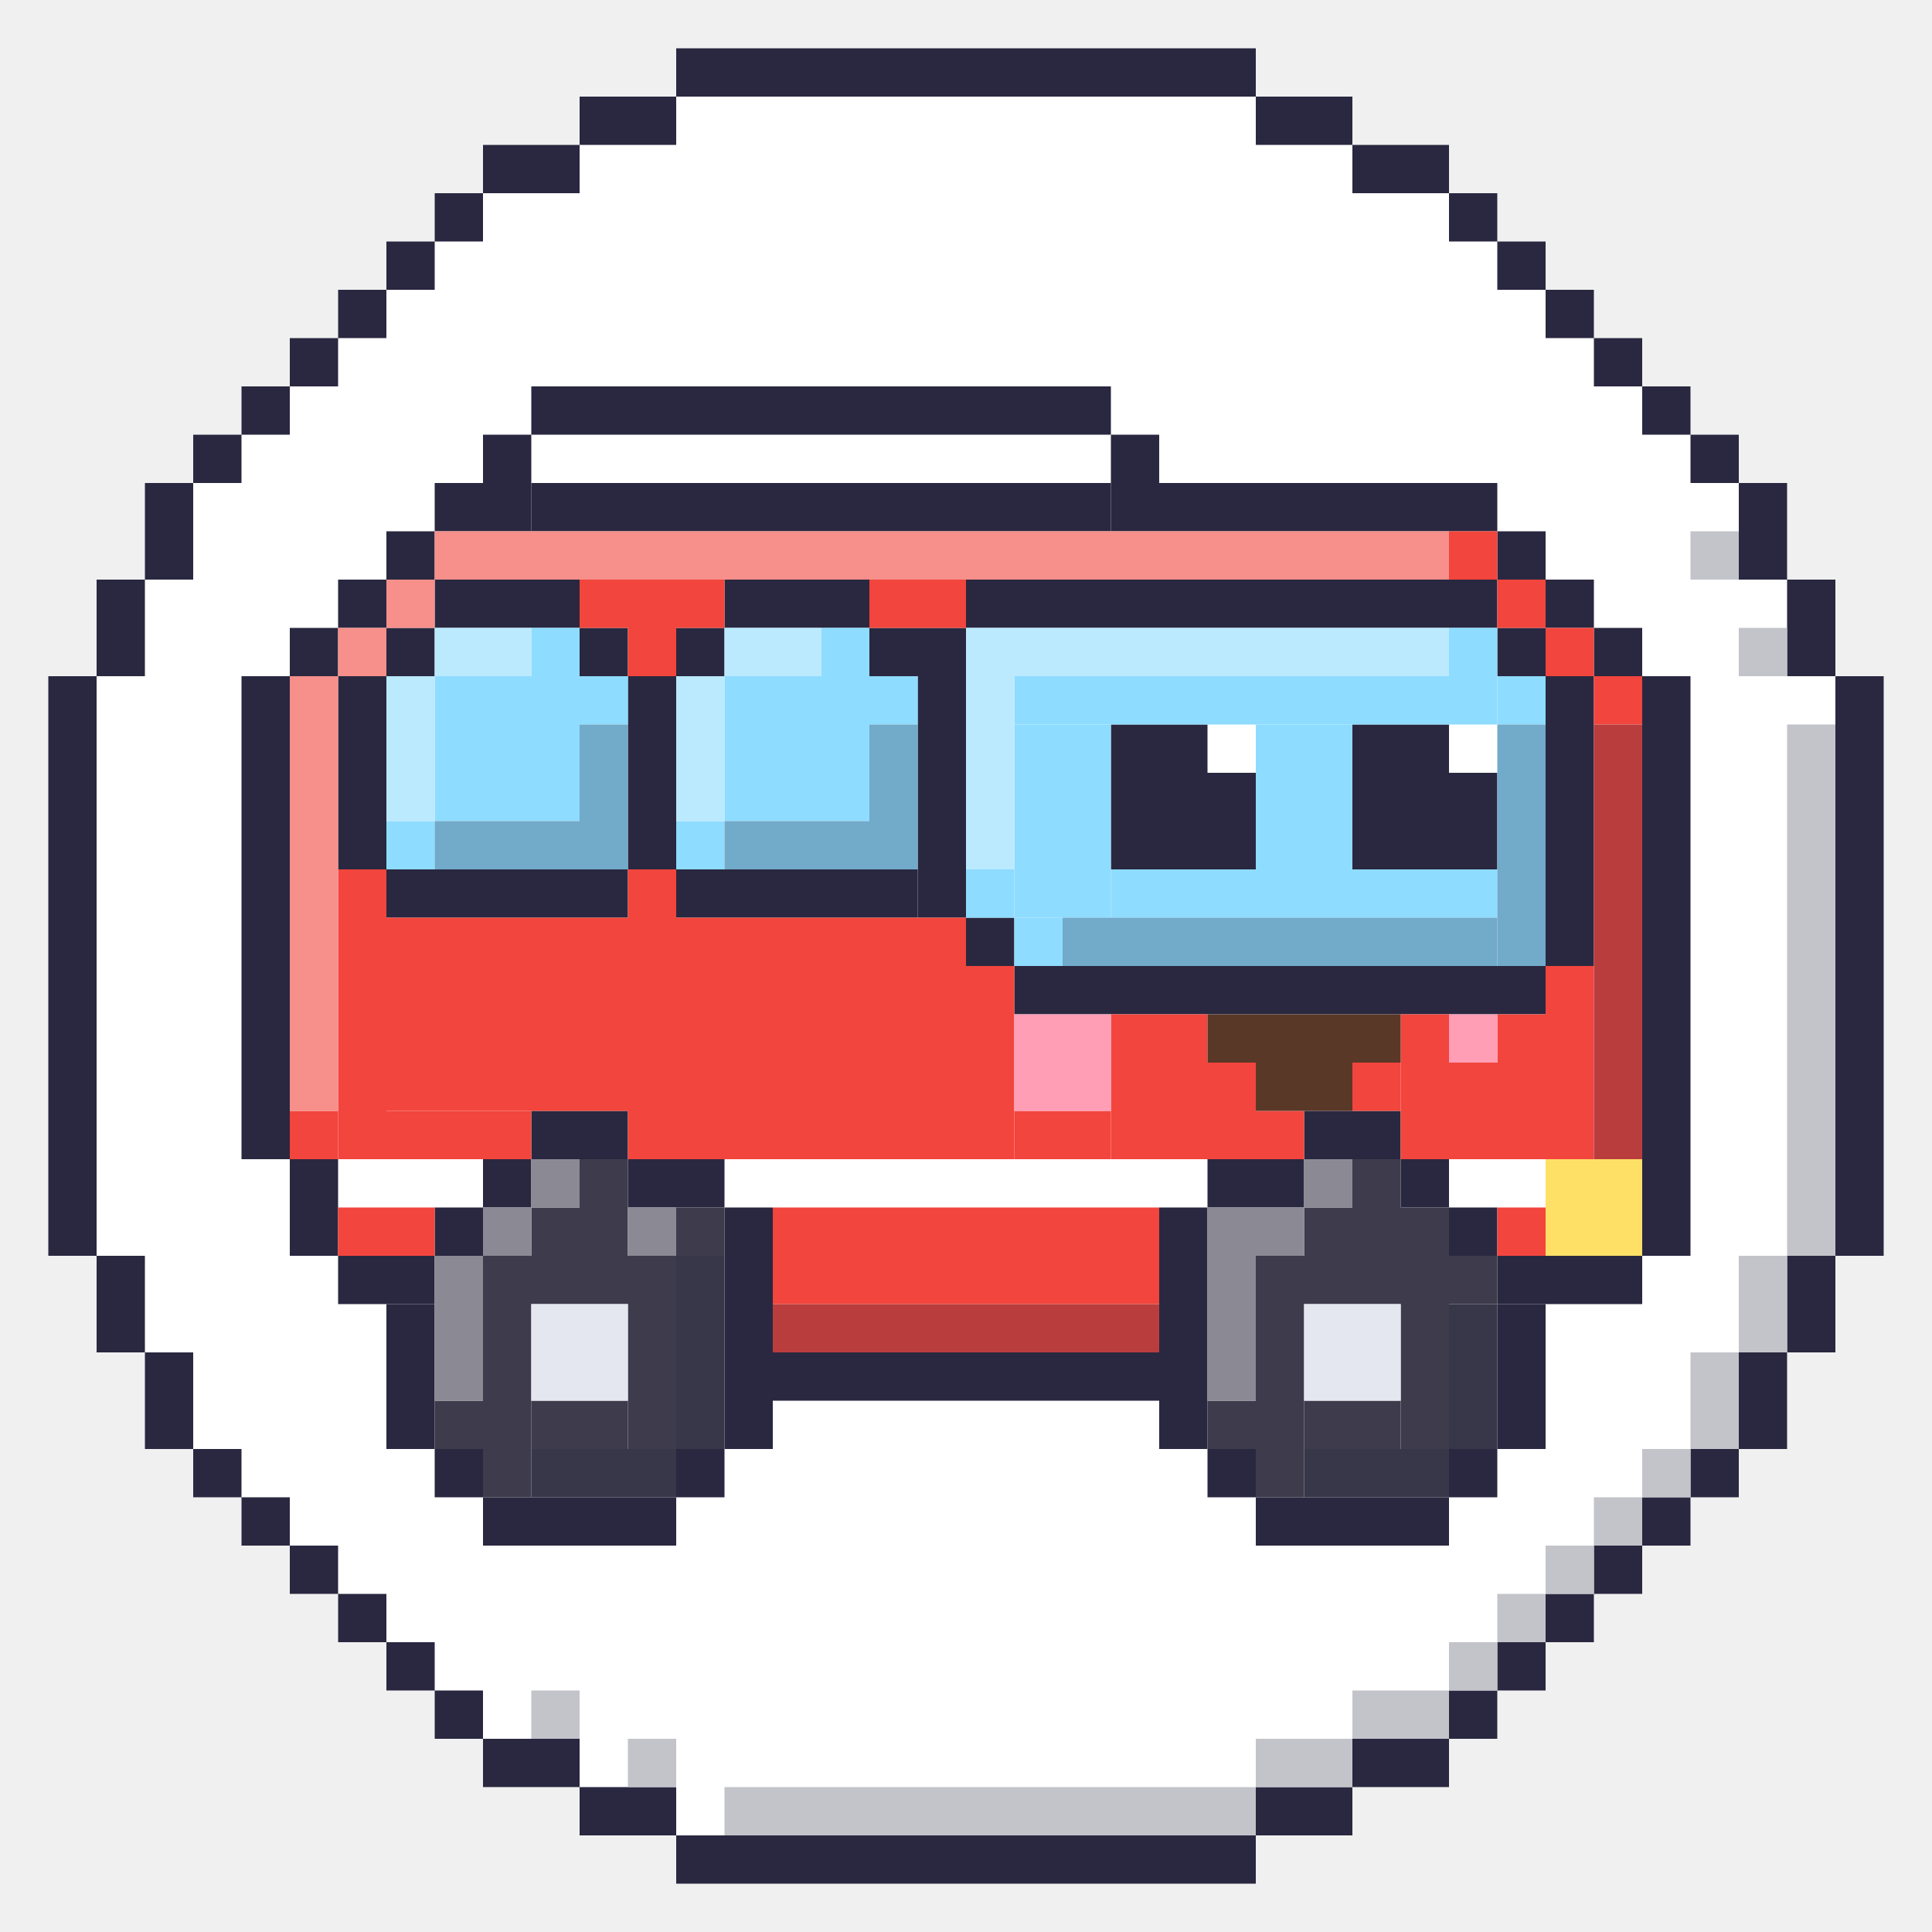
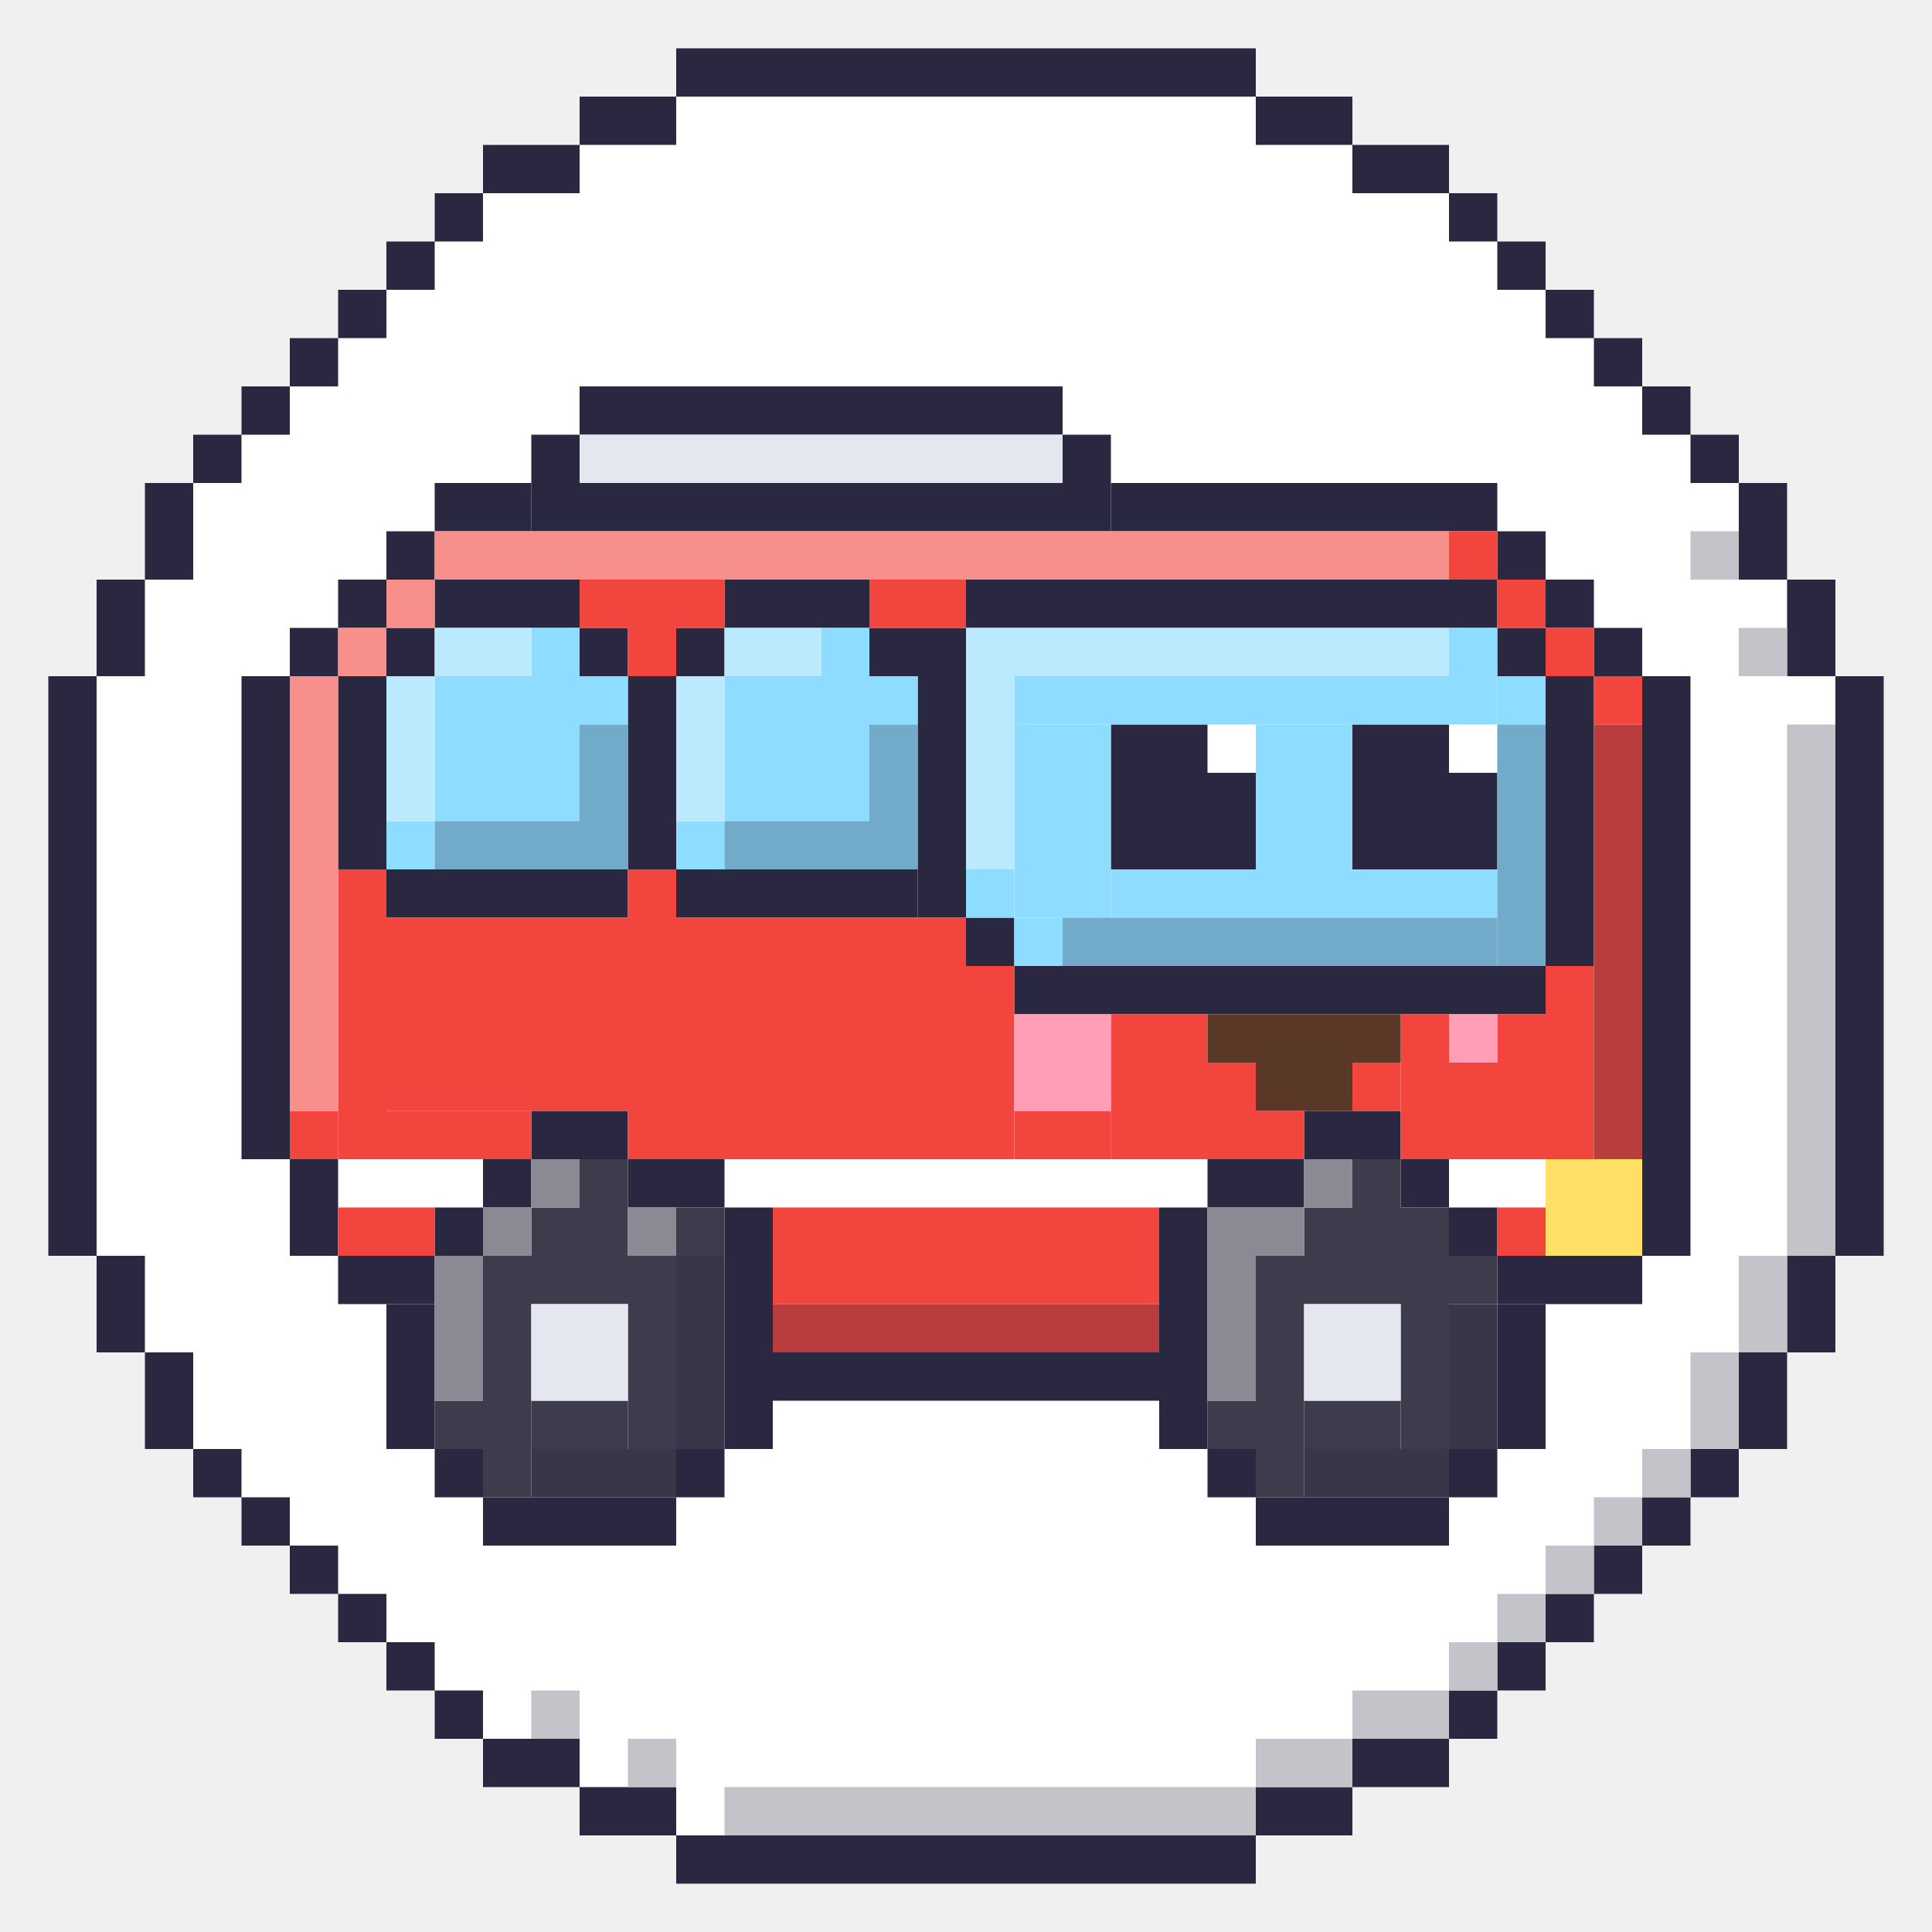
<svg xmlns="http://www.w3.org/2000/svg" viewBox="0 0 200 200" width="200" height="200">
  <g transform="scale(0.5)">
    <g transform="scale(10)">
      <path d="M14 1h12v38h-12zM12 2h2v36h-2zM26 2h2v36h-2zM10 3h2v34h-2zM28 3h2v34h-2zM9 4h1v32h-1zM30 4h1v32h-1zM8 5h1v30h-1zM31 5h1v30h-1zM7 6h1v28h-1zM32 6h1v28h-1zM6 7h1v26h-1zM33 7h1v26h-1zM5 8h1v24h-1zM34 8h1v24h-1zM4 9h1v22h-1zM35 9h1v22h-1zM3 10h1v20h-1zM36 10h1v20h-1zM2 12h1v16h-1zM37 12h1v16h-1zM1 14h1v12h-1zM38 14h1v12h-1z" fill="#FFFFFF" />
-       <path d="M10 9h1v2h-1zM23 9h1v2h-1zM3 10h1v2h-1zM36 10h1v2h-1zM2 12h1v2h-1zM37 12h1v2h-1zM1 14h1v12h-1zM5 14h1v10h-1zM7 14h1v4h-1zM13 14h1v4h-1zM19 14h1v5h-1zM32 14h1v6h-1zM34 14h1v12h-1zM38 14h1v12h-1zM23 15h2v3h-2zM28 15h2v3h-2zM25 16h1v2h-1zM30 16h1v2h-1zM6 24h1v2h-1zM15 25h1v5h-1zM24 25h1v5h-1zM2 26h1v2h-1zM37 26h1v2h-1zM8 27h1v3h-1zM31 27h1v3h-1zM3 28h1v2h-1zM36 28h1v2h-1z" fill="#2A2840" />
-       <path d="M14 1.5h12m-14 1h2m12 0h2m-18 1h2m16 0h2m-21 1h1m20 0h1m-23 1h1m22 0h1m-25 1h1m24 0h1m-27 1h1m26 0h1m-29 1h1m5 0h12m11 0h1m-31 1h1m30 0h1m-27 1h1m1 0h12m1 0h7m-23 1h1m22 0h1m-25 1h1m1 0h3m3 0h3m2 0h11m1 0h1m-27 1h1m1 0h1m3 0h1m1 0h1m3 0h2m11 0h1m1 0h1m-26 5h5m1 0h5m1 1h1m0 1h11m-21 3h2m14 0h2m-19 1h1m2 0h2m10 0h2m2 0h1m-21 1h1m20 0h1m-24 1h2m22 0h3m-18 2h8m-20 2h1m4 0h1m4 0h1m10 0h1m4 0h1m4 0h1m-31 1h1m4 0h4m12 0h4m4 0h1m-29 1h1m26 0h1m-27 1h1m24 0h1m-25 1h1m22 0h1m-23 1h1m20 0h1m-21 1h2m16 0h2m-18 1h2m12 0h2m-14 1h12" fill="none" stroke="#2A2840" stroke-width="1" />
+       <path d="M11 9h1v2h-1zM22 9h1v2h-1zM3 10h1v2h-1zM36 10h1v2h-1zM2 12h1v2h-1zM37 12h1v2h-1zM1 14h1v12h-1zM5 14h1v10h-1zM7 14h1v4h-1zM13 14h1v4h-1zM19 14h1v5h-1zM32 14h1v6h-1zM34 14h1v12h-1zM38 14h1v12h-1zM23 15h2v3h-2zM28 15h2v3h-2zM25 16h1v2h-1zM30 16h1v2h-1zM6 24h1v2h-1zM15 25h1v5h-1zM24 25h1v5h-1zM2 26h1v2h-1zM37 26h1v2h-1zM8 27h1v3h-1zM31 27h1v3h-1zM3 28h1v2h-1zM36 28h1v2h-1z" fill="#2A2840" />
+       <path d="M14 1.5h12m-14 1h2m12 0h2m-18 1h2m16 0h2m-21 1h1m20 0h1m-23 1h1m22 0h1m-25 1h1m24 0h1m-27 1h1m26 0h1m-29 1h1m6 0h10m12 0h1m-31 1h1m30 0h1m-27 1h2m1 0h10m1 0h8m-23 1h1m22 0h1m-25 1h1m1 0h3m3 0h3m2 0h11m1 0h1m-27 1h1m1 0h1m3 0h1m1 0h1m3 0h2m11 0h1m1 0h1m-26 5h5m1 0h5m1 1h1m0 1h11m-21 3h2m14 0h2m-19 1h1m2 0h2m10 0h2m2 0h1m-21 1h1m20 0h1m-24 1h2m22 0h3m-18 2h8m-20 2h1m4 0h1m4 0h1m10 0h1m4 0h1m4 0h1m-31 1h1m4 0h4m12 0h4m4 0h1m-29 1h1m26 0h1m-27 1h1m24 0h1m-25 1h1m22 0h1m-23 1h1m20 0h1m-21 1h2m16 0h2m-18 1h2m12 0h2m-14 1h12" fill="none" stroke="#2A2840" stroke-width="1" />
      <path d="M7 18h1v6h-1zM13 18h1v6h-1zM8 19h5v4h-5zM14 19h6v5h-6zM20 20h1v4h-1zM32 20h1v4h-1zM23 21h2v3h-2zM29 21h1v3h-1zM31 21h1v3h-1zM25 22h1v2h-1zM30 22h1v2h-1zM16 25h8v2h-8z" fill="#F2453D" />
      <path d="M30 11.5h1m-19 1h3m3 0h2m11 0h1m-19 1h1m18 0h1m0 1h1m-6 8h1m-23 1h1m1 0h3m10 0h2m3 0h1m-20 2h2m22 0h1" fill="none" stroke="#F2453D" stroke-width="1" />
      <path d="M11 13h1v4h-1zM17 13h1v4h-1zM30 13h1v2h-1zM9 14h2v3h-2zM15 14h2v3h-2zM21 15h2v4h-2zM26 15h2v4h-2z" fill="#8EDCFF" />
      <path d="M12 14.5h1m5 0h1m2 0h9m1 0h1m-24 3h1m5 0h1m5 1h1m2 0h3m2 0h3m-10 1h1" fill="none" stroke="#8EDCFF" stroke-width="1" />
      <path d="M37 15h1v11h-1zM36 26h1v2h-1zM35 28h1v2h-1z" fill="#C3C3CA" />
      <path d="M35 11.5h1m0 2h1m-3 17h1m-2 1h1m-2 1h1m-2 1h1m-2 1h1m-20 1h1m16 0h2m-17 1h1m12 0h2m-13 1h11" fill="none" stroke="#C3C3CA" stroke-width="1" />
      <path d="M12 24h1v3h-1zM28 24h1v3h-1zM11 25h1v2h-1zM27 25h1v2h-1zM29 25h1v5h-1zM10 26h1v5h-1zM13 26h1v4h-1zM26 26h1v5h-1z" fill="#3E3B4C" />
      <path d="M14 25.5h1m15 1h1m-22 3h1m1 0h2m12 0h1m1 0h2" fill="none" stroke="#3E3B4C" stroke-width="1" />
      <path d="M6 14h1v9h-1z" fill="#F78F8B" />
      <path d="M9 11.5h21m-22 1h1m-2 1h1" fill="none" stroke="#F78F8B" stroke-width="1" />
      <path d="M12 15h1v3h-1zM18 15h1v3h-1zM31 15h1v5h-1z" fill="#72AACA" />
      <path d="M9 17.5h3m3 0h3m4 2h9" fill="none" stroke="#72AACA" stroke-width="1" />
      <path d="M8 14h1v3h-1zM14 14h1v3h-1zM20 14h1v4h-1z" fill="#BBEAFF" />
      <path d="M9 13.5h2m4 0h2m3 0h10" fill="none" stroke="#BBEAFF" stroke-width="1" />
+       <path d="M11 27h2v2h-2zM27 27h2v2h-2z" fill="#E4E7F0" />
+       <path d="M12 9.5h10" fill="none" stroke="#E4E7F0" stroke-width="1" />
      <path d="M33 15h1v9h-1z" fill="#BA3D3E" />
      <path d="M16 27.5h8" fill="none" stroke="#BA3D3E" stroke-width="1" />
      <path d="M14 26h1v4h-1zM30 27h1v3h-1z" fill="#383649" />
      <path d="M11 30.5h3m13 0h3" fill="none" stroke="#383649" stroke-width="1" />
      <path d="M9 26h1v3h-1zM25 26h1v3h-1z" fill="#8B8994" />
      <path d="M11 24.5h1m15 0h1m-18 1h1m2 0h1m11 0h2" fill="none" stroke="#8B8994" stroke-width="1" />
-       <path d="M11 27h2v2h-2zM27 27h2v2h-2z" fill="#E4E7F0" />
      <path d="M25 21.5h4m-3 1h2" fill="none" stroke="#5A3828" stroke-width="1" />
      <path d="M21 21h2v2h-2z" fill="#FF9EB5" />
      <path d="M30 21.5h1" fill="none" stroke="#FF9EB5" stroke-width="1" />
      <path d="M32 24h2v2h-2z" fill="#FFE066" />
    </g>
  </g>
</svg>
